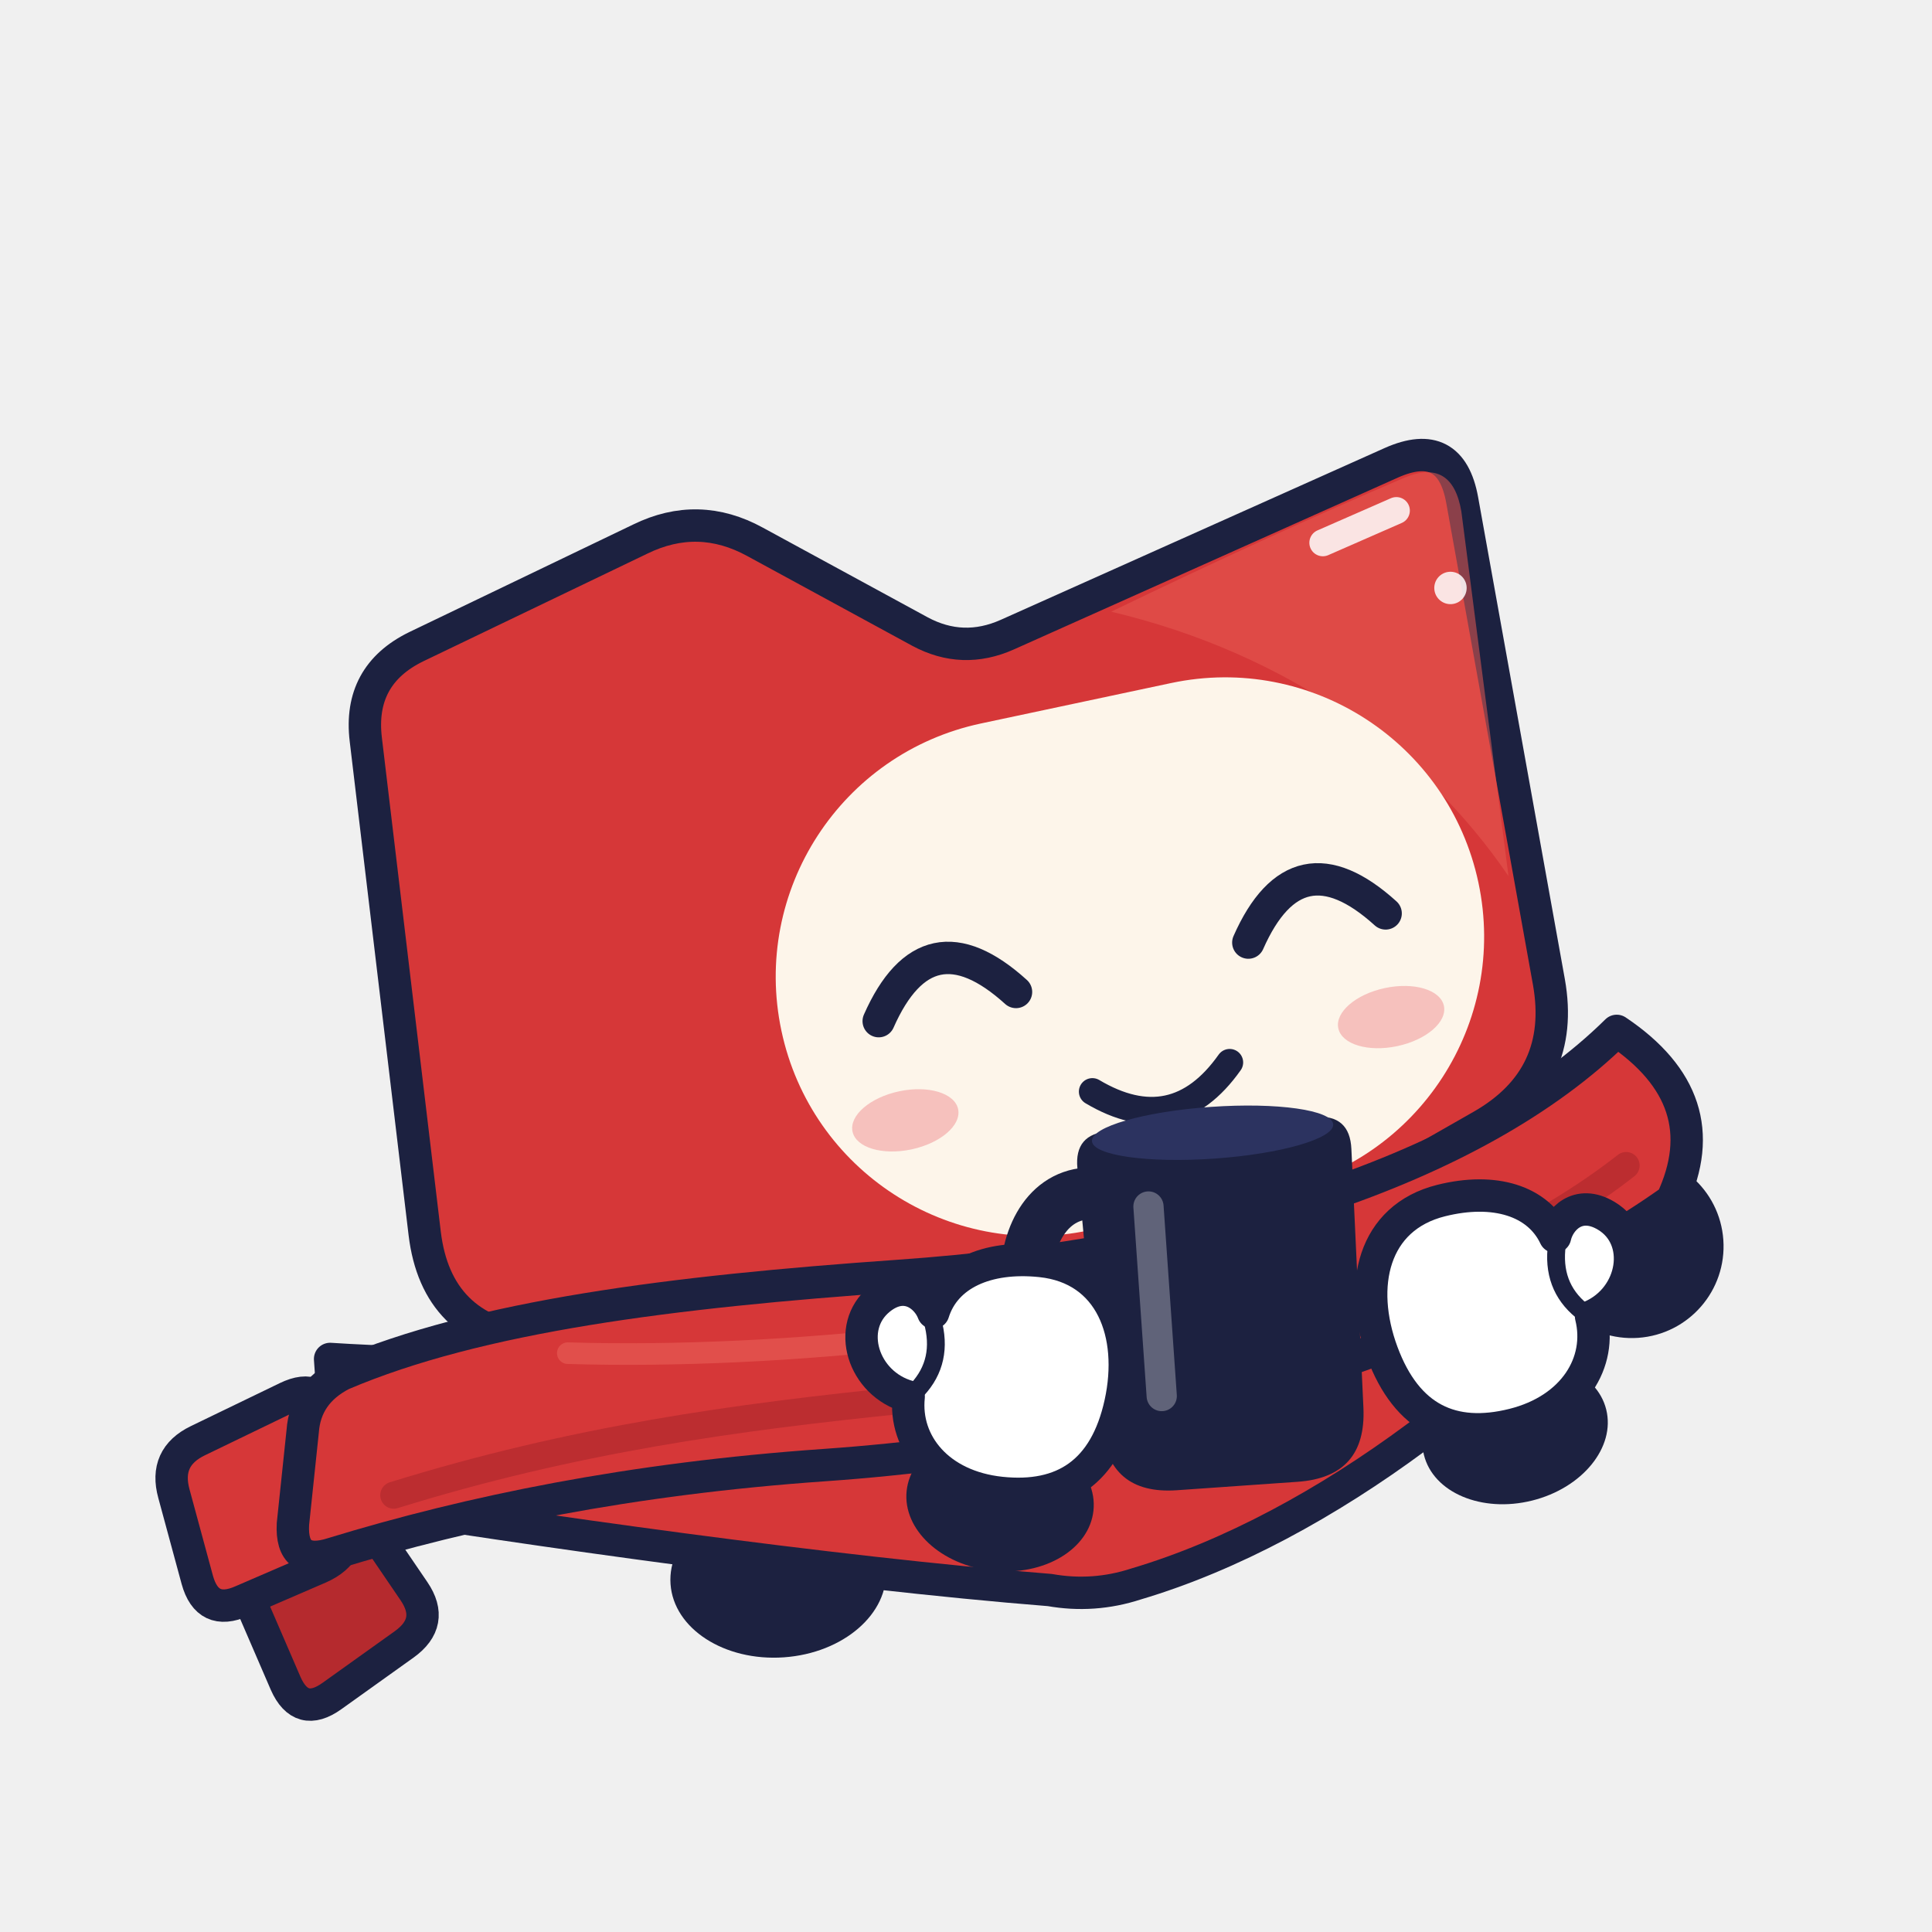
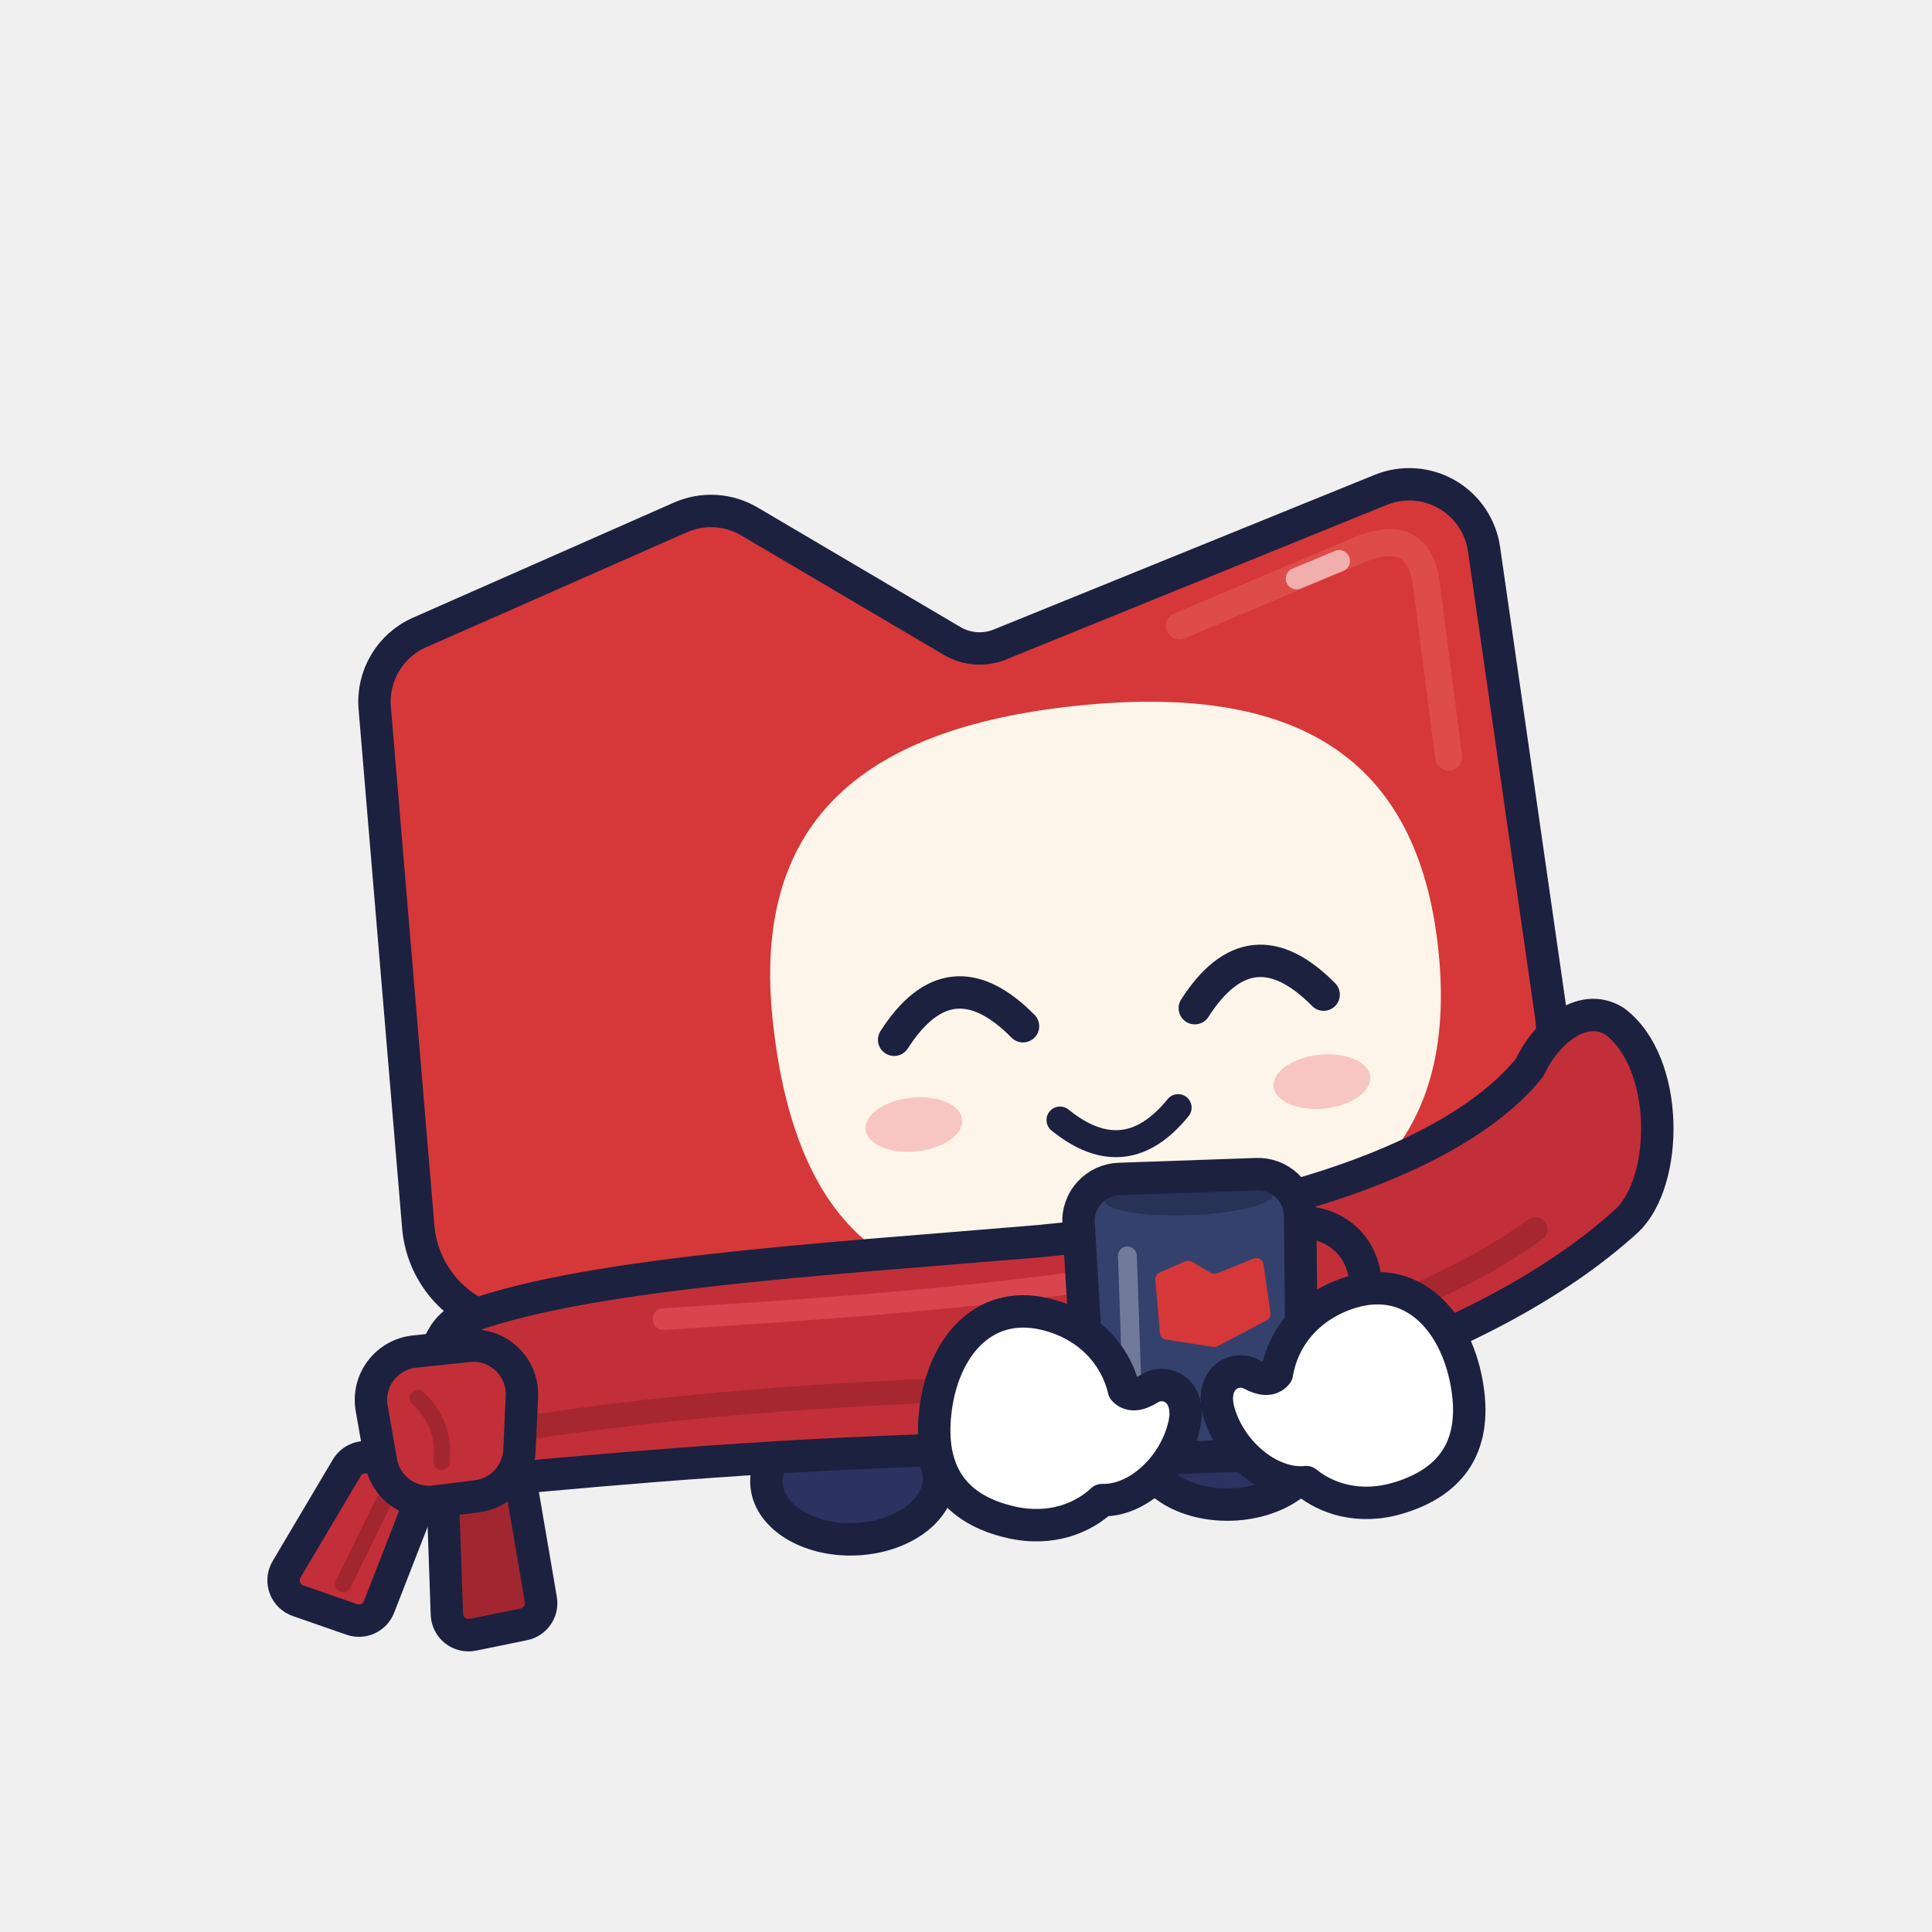
<svg xmlns="http://www.w3.org/2000/svg" viewBox="0 0 340 340" width="340" height="340">
-   <g transform="translate(170.0,178.0) rotate(-4) scale(0.95,0.95) translate(-108,-104)">
-     <ellipse cx="66" cy="206" rx="20" ry="15" fill="#1c2140" />
-     <ellipse cx="228" cy="156" rx="17" ry="17" fill="#1c2140" />
-     <path d="M-14,160 C60,170 150,158 228,132 Q234,140 232,150 C206,178 168,204 132,212 Q124,214 116,212 C76,206 20,194 -14,186 Z" fill="#d63738" stroke="#1c2140" stroke-width="6" stroke-linejoin="round" stroke-linecap="round" />
-     <path d="M-18.1,189.4 L-27.9,194.6 Q-34,198 -31.6,204.6 L-26.4,219.4 Q-24,226 -18.0,222.3 L-4.0,213.7 Q2,210 -1.5,204.0 L-8.5,192.0 Q-12,186 -18.1,189.4 Z" fill="#b52a2e" stroke="#1c2140" stroke-width="6" stroke-linejoin="round" stroke-linecap="round" />
-     <path d="M-22.5,166.6 L-39.5,173.4 Q-46,176 -44.6,182.9 L-41.4,199.1 Q-40,206 -33.4,203.6 L-18.6,198.4 Q-12,196 -12.9,189.1 L-15.1,170.9 Q-16,164 -22.5,166.6 Z" fill="#d63738" stroke="#1c2140" stroke-width="6" stroke-linejoin="round" stroke-linecap="round" />
-     <path d="M11.1,29.5 L53.9,12.5 Q65,8 75.1,14.5 L104.4,33.2 Q112,38 120.5,34.9 L193.7,8.1 Q205,4 206.3,15.9 L216.1,106.1 Q218,124 201.8,131.8 L131.6,165.6 Q110,176 86.4,171.5 L23.7,159.4 Q6,156 5.1,138.0 L0.6,46.0 Q0,34 11.1,29.5 Z" fill="#d63738" stroke="#1c2140" stroke-width="6" stroke-linejoin="round" stroke-linecap="round" />
-     <path d="M140,32 Q170,20 196,11 Q205,8 206,18 L210,86 C196,62 172,42 140,32 Z" fill="#e65a52" opacity=".55" />
-     <path d="M180,22 L194,17" stroke="#ffffff" stroke-width="5" stroke-linecap="round" opacity=".85" />
-     <circle cx="203" cy="32" r="3" fill="#ffffff" opacity=".85" />
-     <g transform="rotate(-8,139,96)">
-       <rect x="73" y="48" width="132" height="96" rx="48" fill="#fdf5ea" />
-       <ellipse cx="92" cy="117" rx="10" ry="5.5" fill="#e8606a" opacity=".35" />
-       <ellipse cx="184" cy="117" rx="10" ry="5.5" fill="#e8606a" opacity=".35" />
-       <path d="M91,98 Q104,80 117,98" fill="none" stroke="#1c2140" stroke-width="6" stroke-linejoin="round" stroke-linecap="round" />
-       <path d="M161,98 Q174,80 187,98" fill="none" stroke="#1c2140" stroke-width="6" stroke-linejoin="round" stroke-linecap="round" />
-       <path d="M127,119 Q140,131 153,119" fill="none" stroke="#1c2140" stroke-width="5" stroke-linejoin="round" stroke-linecap="round" />
+   <g transform="translate(170.0,178.0) rotate(-2) scale(0.95) translate(-108,-104)">
+     <ellipse cx="84" cy="190" rx="16" ry="11" fill="#2c3360" stroke="#1c2140" stroke-width="6.00" stroke-linejoin="round" stroke-linecap="round" />
+     <ellipse cx="154" cy="186" rx="16" ry="11" fill="#2c3360" stroke="#1c2140" stroke-width="6.00" stroke-linejoin="round" stroke-linecap="round" />
+     <path d="M11.4,185.5 L18.0,184.6 A4.0,4.0 0 0 1 22.5,188.0 L25.5,210.2 A4.0,4.0 0 0 1 22.2,214.6 L12.7,216.2 A4.0,4.0 0 0 1 8.0,212.3 L8.0,189.5 A4.0,4.0 0 0 1 11.4,185.5 Z" fill="#a2262f" stroke="#1c2140" stroke-width="6.00" stroke-linejoin="round" stroke-linecap="round" />
+     <path d="M-5.1,182.8 L1.6,184.8 A4.0,4.0 0 0 1 4.2,190.2 L-4.5,210.4 A4.0,4.0 0 0 1 -9.6,212.6 L-19.4,208.8 A4.0,4.0 0 0 1 -21.4,202.9 L-9.6,184.5 A4.0,4.0 0 0 1 -5.1,182.8 Z" fill="#c22f39" stroke="#1c2140" stroke-width="6.00" stroke-linejoin="round" stroke-linecap="round" />
+     <path d="M-3,191 L-11,206" fill="none" stroke="#a2262f" stroke-width="3" stroke-linecap="round" />
+     <path d="M9.3,30.3 L58.3,10.7 A14.0,14.0 0 0 1 71.1,11.9 L107.8,35.3 A10.0,10.0 0 0 0 116.6,36.3 L188.2,10.1 A14.0,14.0 0 0 1 206.9,21.8 L216.3,108.6 A22.0,22.0 0 0 1 204.0,130.7 L117.7,172.3 A26.0,26.0 0 0 1 101.6,174.4 L21.4,159.0 A20.0,20.0 0 0 1 5.2,140.3 L0.5,44.0 A14.0,14.0 0 0 1 9.3,30.3 Z" fill="#d63738" />
+     <path d="M150,34 L184,21 Q195,17 196,28 L199,60" fill="none" stroke="#e8665d" stroke-width="5" stroke-linecap="round" stroke-linejoin="round" opacity=".45" />
+     <path d="M172,26 L180,23" stroke="#ffffff" stroke-width="4" stroke-linecap="round" opacity=".55" />
+     <path d="M9.3,30.3 L58.3,10.7 A14.0,14.0 0 0 1 71.1,11.9 L107.8,35.3 A10.0,10.0 0 0 0 116.6,36.3 L188.2,10.1 A14.0,14.0 0 0 1 206.9,21.8 L216.3,108.6 A22.0,22.0 0 0 1 204.0,130.7 L117.7,172.3 A26.0,26.0 0 0 1 101.6,174.4 L21.4,159.0 A20.0,20.0 0 0 1 5.2,140.3 L0.5,44.0 A14.0,14.0 0 0 1 9.3,30.3 Z" fill="none" stroke="#1c2140" stroke-width="6.00" stroke-linejoin="round" stroke-linecap="round" />
+     <g transform="rotate(-4,134,100)">
+       <path d="M134,48 C175,48 196,64 196,100 C196,136 175,152 134,152 C92,160 72,142 72,100 C72,64 93,48 134,48 Z" fill="#fdf5ea" />
+       <ellipse cx="96" cy="122" rx="9" ry="5" fill="#ef7f86" opacity=".4" />
+       <ellipse cx="172" cy="122" rx="9" ry="5" fill="#ef7f86" opacity=".4" />
+       <path d="M94,106 Q106,91 118,106" fill="none" stroke="#1c2140" stroke-width="6.00" stroke-linejoin="round" stroke-linecap="round" />
+       <path d="M150,106 Q162,91 174,106" fill="none" stroke="#1c2140" stroke-width="6.00" stroke-linejoin="round" stroke-linecap="round" />
+       <path d="M123,124 Q134,135 145,124" fill="none" stroke="#1c2140" stroke-width="5.00" stroke-linejoin="round" stroke-linecap="round" />
    </g>
-     <path d="M228,116 C200,140 150,152 92,152 C50,152 14,154 -12,163 Q-19,166 -20,173 L-23,190 Q-24,198 -16,196 C10,190 40,186 76,186 C140,186 200,170 236,148 Q246,130 228,116 Z" fill="#d63738" stroke="#1c2140" stroke-width="6" stroke-linejoin="round" stroke-linecap="round" />
-     <path d="M-4,186 C30,178 60,176 92,175 C150,174 200,160 228,141" fill="none" stroke="#b52a2e" stroke-width="5" stroke-linecap="round" opacity=".8" />
-     <path d="M30,162 C70,166 120,164 160,156" fill="none" stroke="#e65a52" stroke-width="4" stroke-linecap="round" opacity=".7" />
-     <g transform="translate(152,160) scale(1.6)">
-       <path d="M-15,-13 C-25,-13 -26,8 -14,8" fill="none" stroke="#1c2140" stroke-width="6" stroke-linejoin="round" stroke-linecap="round" />
-       <path d="M-12.0,-20.0 L12.0,-20.0 Q16,-20 15.9,-16.0 L15.2,14.0 Q15,22 7.0,22.0 L-7.0,22.0 Q-15,22 -15.2,14.0 L-15.9,-16.0 Q-16,-20 -12.0,-20.0 Z" fill="#1c2140" />
-       <ellipse cx="0" cy="-19" rx="14" ry="3" fill="#2c3360" />
-       <path d="M-8,-11 L-8,11" stroke="#ffffff" stroke-width="3.5" stroke-linecap="round" opacity=".3" />
+     <path d="M212,118 C200,132 170,144 120,147 C80,149 34,150 12,158 C4,162 4,186 12,188 C30,187 60,185 96,185 C150,185 202,170 229,147 C237,140 238,118 228,110 C222,106 215,112 212,118 Z" fill="#c22f39" stroke="#1c2140" stroke-width="6.00" stroke-linejoin="round" stroke-linecap="round" />
+     <path d="M26,178 C52,175 80,174 104,174 C150,174 190,163 212,148" fill="none" stroke="#a2262f" stroke-width="4.5" stroke-linecap="round" opacity=".85" />
+     <path d="M50,159 C84,158 120,157 156,151" fill="none" stroke="#d9454c" stroke-width="4" stroke-linecap="round" />
+     <path d="M3.7,163.4 L13.7,162.7 A9.0,9.0 0 0 1 23.3,172.3 L22.5,182.3 A9.0,9.0 0 0 1 14.3,190.6 L6.5,191.3 A9.0,9.0 0 0 1 -3.2,183.6 L-4.6,173.6 A9.0,9.0 0 0 1 3.7,163.4 Z" fill="#c22f39" stroke="#1c2140" stroke-width="6.00" stroke-linejoin="round" stroke-linecap="round" />
+     <path d="M4,172 Q9,177 8,184" fill="none" stroke="#a2262f" stroke-width="3" stroke-linecap="round" />
+     <g transform="translate(148,162) rotate(0) scale(1.3)">
+       <path d="M15,-13 C28,-13 28,5 15,5" fill="none" stroke="#1c2140" stroke-width="4.62" stroke-linejoin="round" stroke-linecap="round" />
+       <path d="M-9.8,-20.0 L9.8,-20.0 A6.0,6.0 0 0 1 15.8,-13.9 L15.1,14.1 A6.0,6.0 0 0 1 9.1,20.0 L-9.1,20.0 A6.0,6.0 0 0 1 -15.1,14.1 L-15.8,-13.9 A6.0,6.0 0 0 1 -9.8,-20.0 Z" fill="#34416c" stroke="#1c2140" stroke-width="4.62" stroke-linejoin="round" stroke-linecap="round" />
+       <ellipse cx="0" cy="-17" rx="12" ry="2.5" fill="#1c2140" opacity=".5" />
+       <path d="M-9,-9 L-9,10" stroke="#ffffff" stroke-width="2.69" stroke-linecap="round" opacity=".3" />
+       <path transform="translate(3,-2) scale(0.075) translate(-109,-90)" d="M9.3,30.3 L58.3,10.7 A14.0,14.0 0 0 1 71.1,11.9 L106.2,34.3 A14.0,14.0 0 0 0 118.5,35.6 L188.2,10.1 A14.0,14.0 0 0 1 206.9,21.8 L216.9,114.2 A14.0,14.0 0 0 1 209.1,128.3 L114.2,174.0 A14.0,14.0 0 0 1 105.5,175.1 L16.8,158.1 A14.0,14.0 0 0 1 5.5,145.0 L0.5,44.0 A14.0,14.0 0 0 1 9.3,30.3 Z" fill="#d63738" />
    </g>
-     <g transform="translate(112,172) rotate(10) scale(1.45,1.45)">
-       <ellipse cx="0" cy="16" rx="12" ry="9" fill="#1c2140" />
-       <path d="M2,-15 C11,-15 15,-7 14,2 C13,11 8,15 0,15 C-8,15 -13,10 -13,4 C-19,3 -22,-4 -18,-8 C-15,-11 -12,-9 -11,-7 C-10,-12 -5,-15 2,-15 Z" fill="#ffffff" stroke="#1c2140" stroke-width="4.138" stroke-linejoin="round" stroke-linecap="round" />
-       <path d="M-11,-6 Q-9,-1 -12,3" fill="none" stroke="#1c2140" stroke-width="2.276" stroke-linejoin="round" stroke-linecap="round" />
+     <g transform="translate(118,180) rotate(15) scale(-1.3,1.3)">
+       <path d="M2,-15 C11,-15 15,-7 14,2 C13,11 8,15 0,15 C-6,15 -10,12 -12,9 C-17,8 -21,2 -21,-4 C-21,-9 -17,-10 -15,-8 Q-13,-6 -11.5,-7 C-9,-12 -4,-15 2,-15 Z" fill="#ffffff" stroke="#1c2140" stroke-width="4.62" stroke-linejoin="round" stroke-linecap="round" />
    </g>
-     <g transform="translate(200,166) rotate(-10) scale(-1.45,1.45)">
-       <ellipse cx="0" cy="16" rx="12" ry="9" fill="#1c2140" />
-       <path d="M2,-15 C11,-15 15,-7 14,2 C13,11 8,15 0,15 C-8,15 -13,10 -13,4 C-19,3 -22,-4 -18,-8 C-15,-11 -12,-9 -11,-7 C-10,-12 -5,-15 2,-15 Z" fill="#ffffff" stroke="#1c2140" stroke-width="4.138" stroke-linejoin="round" stroke-linecap="round" />
-       <path d="M-11,-6 Q-9,-1 -12,3" fill="none" stroke="#1c2140" stroke-width="2.276" stroke-linejoin="round" stroke-linecap="round" />
+     <g transform="translate(180,178) rotate(-15) scale(1.3,1.3)">
+       <path d="M2,-15 C11,-15 15,-7 14,2 C13,11 8,15 0,15 C-6,15 -10,12 -12,9 C-17,8 -21,2 -21,-4 C-21,-9 -17,-10 -15,-8 Q-13,-6 -11.5,-7 C-9,-12 -4,-15 2,-15 Z" fill="#ffffff" stroke="#1c2140" stroke-width="4.62" stroke-linejoin="round" stroke-linecap="round" />
    </g>
  </g>
</svg>
